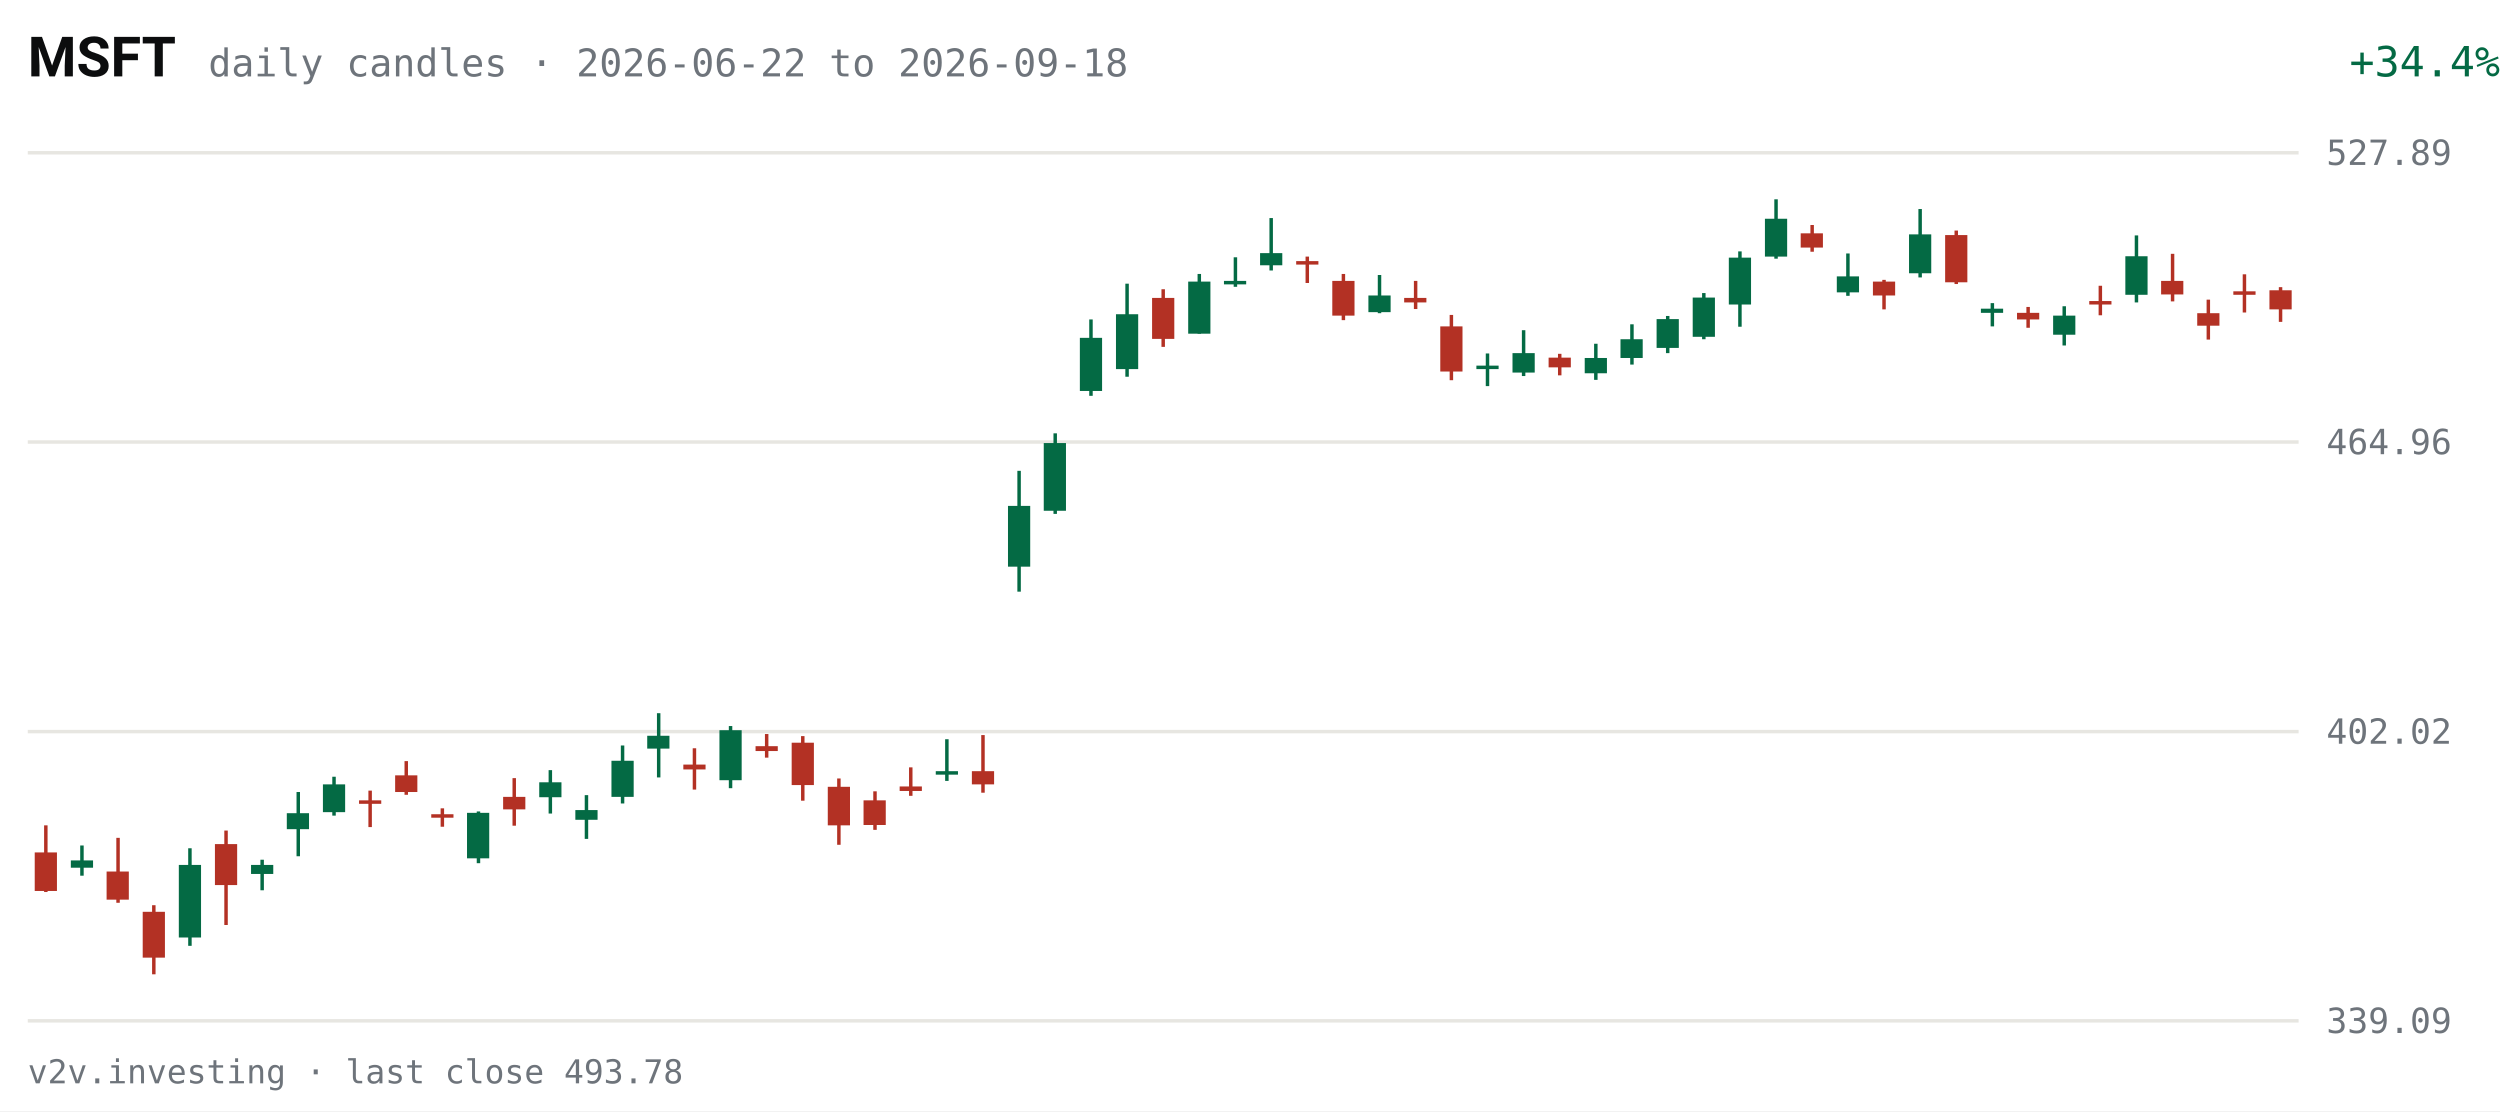
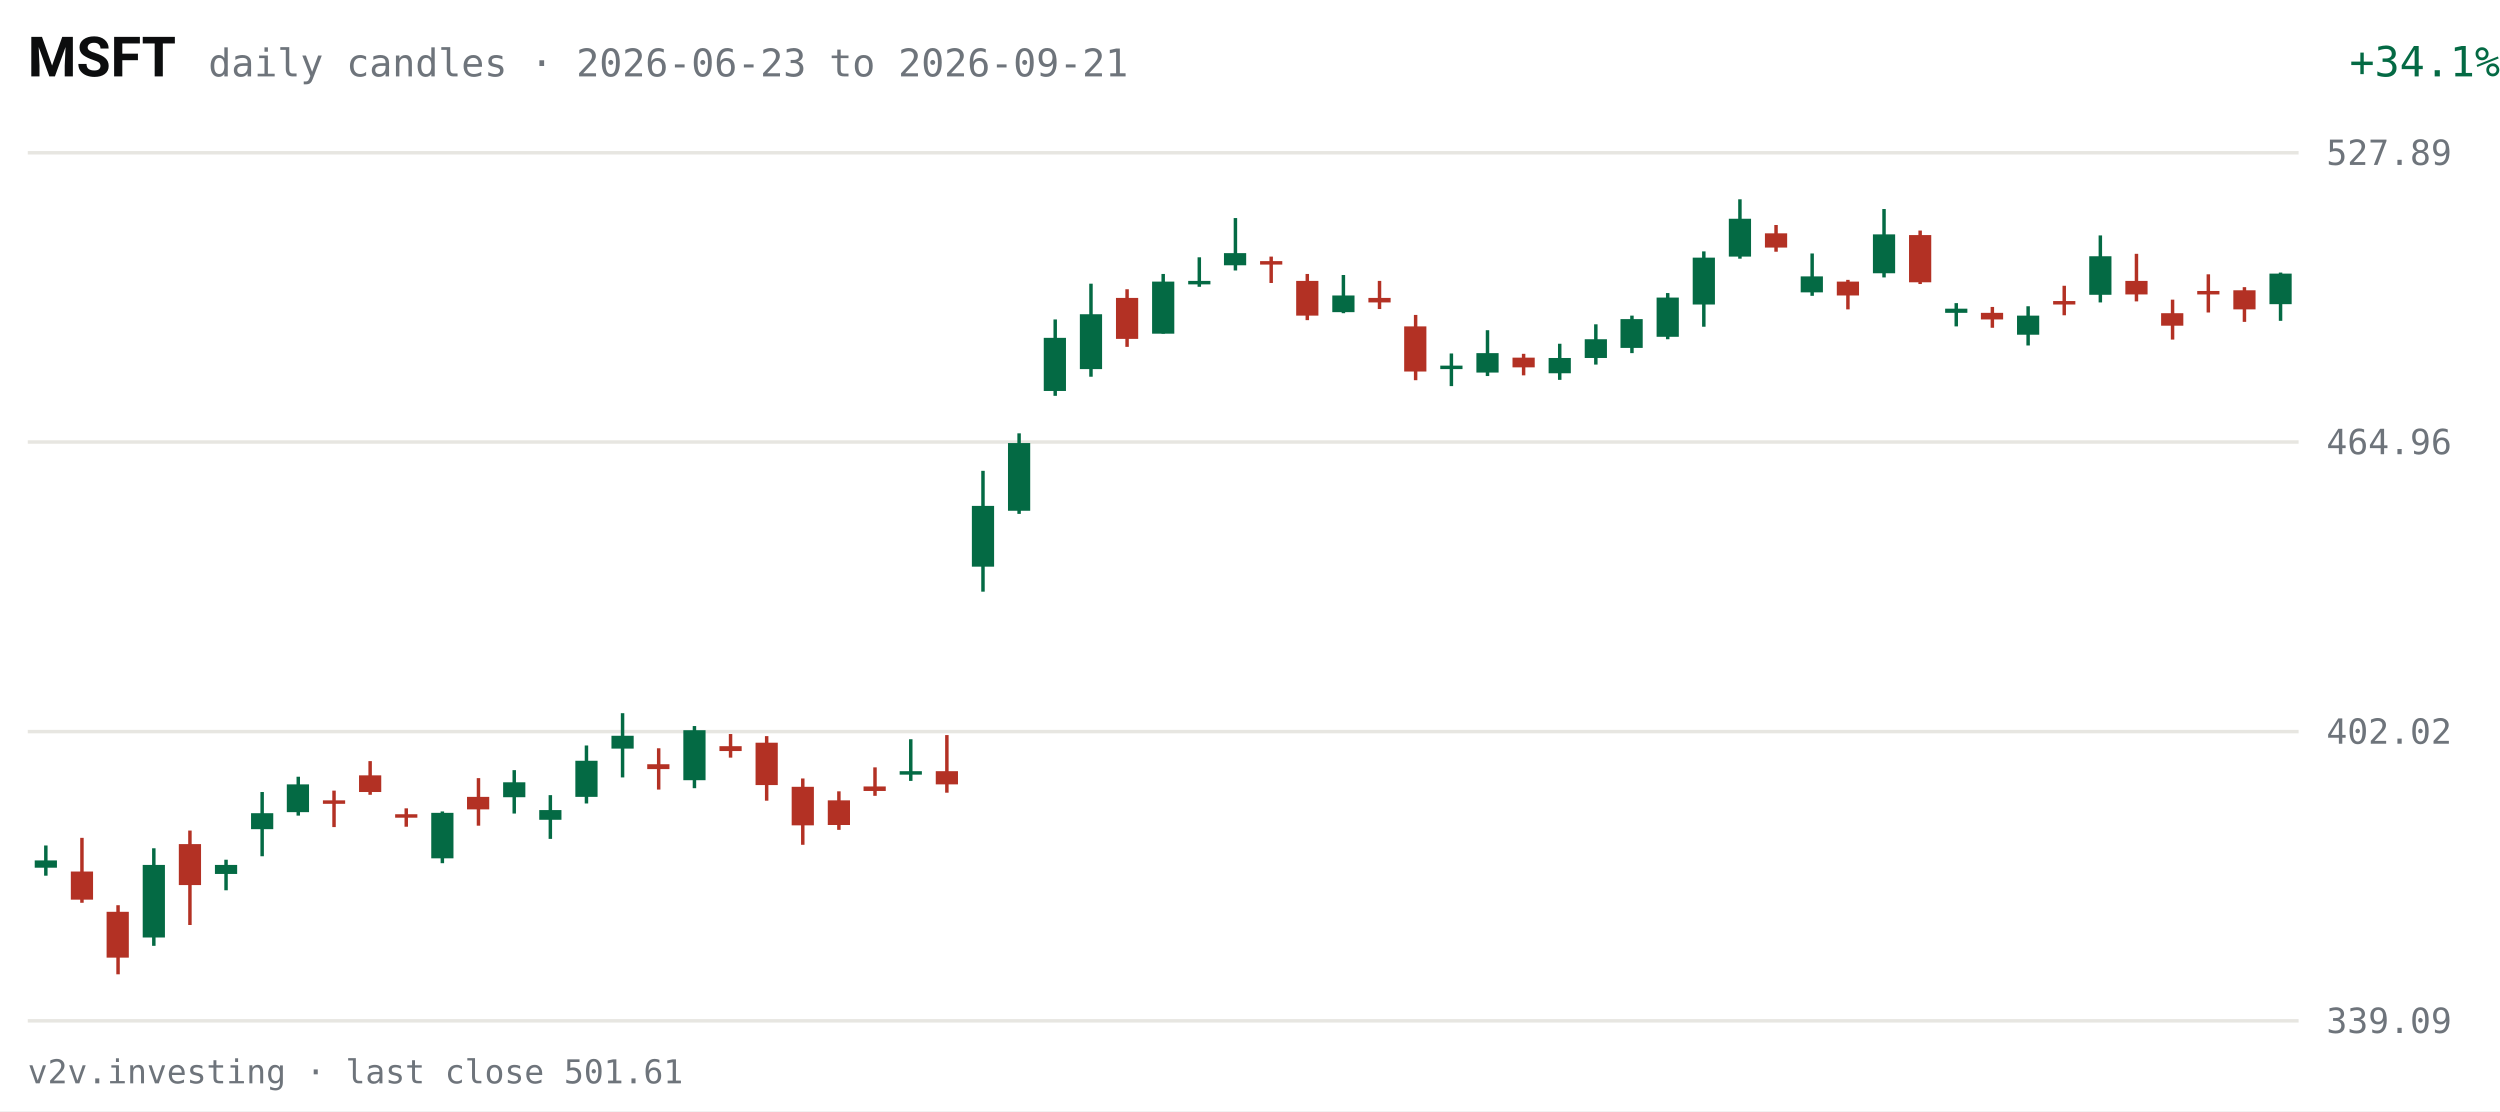
<svg xmlns="http://www.w3.org/2000/svg" viewBox="0 0 720 320" width="720" height="320" role="img" aria-label="MSFT daily candles, last 63 sessions">
  <rect width="720" height="320" fill="#FFFFFF" />
  <text x="8" y="22" fill="#0C0D0E" font-size="16" font-weight="600" font-family="system-ui,-apple-system,Segoe UI,Roboto,sans-serif">MSFT</text>
-   <text x="60" y="22" fill="#6E747B" font-size="11" font-family="ui-monospace,SFMono-Regular,Menlo,Consolas,monospace">daily candles · 2026-06-22 to 2026-09-18</text>
-   <text x="670" y="22" fill="#046A44" font-size="12" text-anchor="end" font-family="ui-monospace,SFMono-Regular,Menlo,Consolas,monospace" transform="translate(50,0)">+34.4%</text>
+   <text x="60" y="22" fill="#6E747B" font-size="11" font-family="ui-monospace,SFMono-Regular,Menlo,Consolas,monospace">daily candles · 2026-06-23 to 2026-09-21</text>
+   <text x="670" y="22" fill="#046A44" font-size="12" text-anchor="end" font-family="ui-monospace,SFMono-Regular,Menlo,Consolas,monospace" transform="translate(50,0)">+34.1%</text>
  <g font-family="ui-monospace,SFMono-Regular,Menlo,Consolas,monospace">
    <line x1="8" y1="294.0" x2="662" y2="294.0" stroke="#E7E6E1" stroke-width="1" />
    <text x="670" y="297.5" fill="#6E747B" font-size="10">339.09</text>
    <line x1="8" y1="210.7" x2="662" y2="210.7" stroke="#E7E6E1" stroke-width="1" />
    <text x="670" y="214.2" fill="#6E747B" font-size="10">402.02</text>
    <line x1="8" y1="127.3" x2="662" y2="127.3" stroke="#E7E6E1" stroke-width="1" />
    <text x="670" y="130.8" fill="#6E747B" font-size="10">464.96</text>
    <line x1="8" y1="44.0" x2="662" y2="44.0" stroke="#E7E6E1" stroke-width="1" />
    <text x="670" y="47.5" fill="#6E747B" font-size="10">527.89</text>
-     <line x1="13.2" y1="237.7" x2="13.2" y2="256.9" stroke="#B33124" stroke-width="1" />
-     <rect x="10.0" y="245.5" width="6.4" height="11.1" fill="#B33124" />
-     <line x1="23.6" y1="243.5" x2="23.6" y2="252.2" stroke="#046A44" stroke-width="1" />
-     <rect x="20.4" y="247.8" width="6.4" height="2.1" fill="#046A44" />
-     <line x1="34.0" y1="241.3" x2="34.0" y2="260.0" stroke="#B33124" stroke-width="1" />
-     <rect x="30.7" y="251.0" width="6.4" height="8.1" fill="#B33124" />
-     <line x1="44.3" y1="260.7" x2="44.3" y2="280.6" stroke="#B33124" stroke-width="1" />
-     <rect x="41.1" y="262.6" width="6.4" height="13.2" fill="#B33124" />
-     <line x1="54.7" y1="244.3" x2="54.7" y2="272.4" stroke="#046A44" stroke-width="1" />
-     <rect x="51.5" y="249.1" width="6.4" height="20.9" fill="#046A44" />
-     <line x1="65.1" y1="239.2" x2="65.1" y2="266.4" stroke="#B33124" stroke-width="1" />
-     <rect x="61.9" y="243.1" width="6.4" height="11.8" fill="#B33124" />
-     <line x1="75.5" y1="247.6" x2="75.5" y2="256.4" stroke="#046A44" stroke-width="1" />
-     <rect x="72.3" y="249.1" width="6.4" height="2.6" fill="#046A44" />
-     <line x1="85.9" y1="228.1" x2="85.9" y2="246.6" stroke="#046A44" stroke-width="1" />
-     <rect x="82.6" y="234.2" width="6.4" height="4.6" fill="#046A44" />
-     <line x1="96.2" y1="223.7" x2="96.2" y2="234.9" stroke="#046A44" stroke-width="1" />
-     <rect x="93.0" y="225.9" width="6.4" height="8.0" fill="#046A44" />
-     <line x1="106.6" y1="227.7" x2="106.6" y2="238.2" stroke="#B33124" stroke-width="1" />
-     <rect x="103.4" y="230.5" width="6.4" height="1.0" fill="#B33124" />
-     <line x1="117.0" y1="219.2" x2="117.0" y2="228.9" stroke="#B33124" stroke-width="1" />
-     <rect x="113.8" y="223.3" width="6.4" height="4.8" fill="#B33124" />
-     <line x1="127.4" y1="232.8" x2="127.4" y2="238.1" stroke="#B33124" stroke-width="1" />
-     <rect x="124.2" y="234.5" width="6.4" height="1.0" fill="#B33124" />
-     <line x1="137.8" y1="233.7" x2="137.8" y2="248.6" stroke="#046A44" stroke-width="1" />
-     <rect x="134.5" y="234.1" width="6.4" height="13.1" fill="#046A44" />
-     <line x1="148.1" y1="224.1" x2="148.1" y2="237.8" stroke="#B33124" stroke-width="1" />
-     <rect x="144.9" y="229.5" width="6.4" height="3.6" fill="#B33124" />
-     <line x1="158.5" y1="221.8" x2="158.5" y2="234.3" stroke="#046A44" stroke-width="1" />
-     <rect x="155.3" y="225.3" width="6.4" height="4.3" fill="#046A44" />
-     <line x1="168.9" y1="229.0" x2="168.9" y2="241.6" stroke="#046A44" stroke-width="1" />
-     <rect x="165.7" y="233.3" width="6.4" height="2.8" fill="#046A44" />
-     <line x1="179.3" y1="214.7" x2="179.3" y2="231.4" stroke="#046A44" stroke-width="1" />
-     <rect x="176.1" y="219.1" width="6.4" height="10.4" fill="#046A44" />
-     <line x1="189.7" y1="205.4" x2="189.7" y2="223.9" stroke="#046A44" stroke-width="1" />
-     <rect x="186.4" y="211.9" width="6.4" height="3.7" fill="#046A44" />
-     <line x1="200.0" y1="215.5" x2="200.0" y2="227.4" stroke="#B33124" stroke-width="1" />
-     <rect x="196.8" y="220.2" width="6.4" height="1.4" fill="#B33124" />
-     <line x1="210.4" y1="209.1" x2="210.4" y2="227.0" stroke="#046A44" stroke-width="1" />
-     <rect x="207.2" y="210.3" width="6.4" height="14.4" fill="#046A44" />
-     <line x1="220.8" y1="211.4" x2="220.8" y2="218.2" stroke="#B33124" stroke-width="1" />
-     <rect x="217.6" y="214.9" width="6.4" height="1.4" fill="#B33124" />
-     <line x1="231.2" y1="212.0" x2="231.2" y2="230.6" stroke="#B33124" stroke-width="1" />
-     <rect x="228.0" y="213.9" width="6.4" height="12.2" fill="#B33124" />
-     <line x1="241.6" y1="224.2" x2="241.6" y2="243.3" stroke="#B33124" stroke-width="1" />
-     <rect x="238.4" y="226.6" width="6.4" height="11.1" fill="#B33124" />
-     <line x1="252.0" y1="227.9" x2="252.0" y2="239.0" stroke="#B33124" stroke-width="1" />
-     <rect x="248.7" y="230.5" width="6.4" height="7.1" fill="#B33124" />
-     <line x1="262.3" y1="221.0" x2="262.3" y2="229.2" stroke="#B33124" stroke-width="1" />
-     <rect x="259.1" y="226.5" width="6.4" height="1.3" fill="#B33124" />
-     <line x1="272.7" y1="212.9" x2="272.7" y2="224.9" stroke="#046A44" stroke-width="1" />
-     <rect x="269.5" y="222.1" width="6.4" height="1.0" fill="#046A44" />
-     <line x1="283.1" y1="211.7" x2="283.1" y2="228.3" stroke="#B33124" stroke-width="1" />
-     <rect x="279.9" y="222.1" width="6.4" height="3.8" fill="#B33124" />
-     <line x1="293.5" y1="135.6" x2="293.5" y2="170.4" stroke="#046A44" stroke-width="1" />
-     <rect x="290.3" y="145.7" width="6.4" height="17.5" fill="#046A44" />
-     <line x1="303.9" y1="124.8" x2="303.9" y2="148.0" stroke="#046A44" stroke-width="1" />
-     <rect x="300.6" y="127.6" width="6.4" height="19.5" fill="#046A44" />
-     <line x1="314.2" y1="92.0" x2="314.2" y2="114.0" stroke="#046A44" stroke-width="1" />
-     <rect x="311.0" y="97.3" width="6.4" height="15.3" fill="#046A44" />
-     <line x1="324.6" y1="81.7" x2="324.6" y2="108.5" stroke="#046A44" stroke-width="1" />
-     <rect x="321.4" y="90.5" width="6.4" height="15.8" fill="#046A44" />
-     <line x1="335.0" y1="83.3" x2="335.0" y2="99.9" stroke="#B33124" stroke-width="1" />
-     <rect x="331.8" y="85.8" width="6.4" height="11.8" fill="#B33124" />
-     <line x1="345.4" y1="78.9" x2="345.4" y2="96.1" stroke="#046A44" stroke-width="1" />
-     <rect x="342.2" y="81.1" width="6.4" height="15.0" fill="#046A44" />
-     <line x1="355.8" y1="74.1" x2="355.8" y2="82.6" stroke="#046A44" stroke-width="1" />
-     <rect x="352.5" y="80.9" width="6.4" height="1.0" fill="#046A44" />
-     <line x1="366.1" y1="62.8" x2="366.1" y2="77.9" stroke="#046A44" stroke-width="1" />
-     <rect x="362.9" y="72.9" width="6.4" height="3.5" fill="#046A44" />
-     <line x1="376.5" y1="73.9" x2="376.5" y2="81.5" stroke="#B33124" stroke-width="1" />
-     <rect x="373.3" y="75.2" width="6.4" height="1.0" fill="#B33124" />
-     <line x1="386.9" y1="78.9" x2="386.9" y2="92.2" stroke="#B33124" stroke-width="1" />
-     <rect x="383.7" y="80.9" width="6.4" height="10.0" fill="#B33124" />
-     <line x1="397.3" y1="79.2" x2="397.3" y2="90.2" stroke="#046A44" stroke-width="1" />
-     <rect x="394.1" y="85.1" width="6.4" height="4.8" fill="#046A44" />
-     <line x1="407.7" y1="80.9" x2="407.7" y2="89.0" stroke="#B33124" stroke-width="1" />
-     <rect x="404.4" y="85.8" width="6.4" height="1.3" fill="#B33124" />
-     <line x1="418.0" y1="90.7" x2="418.0" y2="109.5" stroke="#B33124" stroke-width="1" />
-     <rect x="414.8" y="94.0" width="6.4" height="13.0" fill="#B33124" />
-     <line x1="428.4" y1="101.8" x2="428.4" y2="111.2" stroke="#046A44" stroke-width="1" />
-     <rect x="425.2" y="105.3" width="6.4" height="1.0" fill="#046A44" />
-     <line x1="438.8" y1="95.1" x2="438.8" y2="108.3" stroke="#046A44" stroke-width="1" />
-     <rect x="435.6" y="101.7" width="6.4" height="5.6" fill="#046A44" />
-     <line x1="449.2" y1="101.9" x2="449.2" y2="108.1" stroke="#B33124" stroke-width="1" />
-     <rect x="446.0" y="103.0" width="6.4" height="2.8" fill="#B33124" />
-     <line x1="459.6" y1="99.0" x2="459.6" y2="109.4" stroke="#046A44" stroke-width="1" />
-     <rect x="456.4" y="103.1" width="6.4" height="4.4" fill="#046A44" />
-     <line x1="470.0" y1="93.4" x2="470.0" y2="105.0" stroke="#046A44" stroke-width="1" />
-     <rect x="466.7" y="97.7" width="6.4" height="5.4" fill="#046A44" />
-     <line x1="480.3" y1="91.0" x2="480.3" y2="101.7" stroke="#046A44" stroke-width="1" />
-     <rect x="477.1" y="91.9" width="6.4" height="8.3" fill="#046A44" />
-     <line x1="490.7" y1="84.4" x2="490.7" y2="97.7" stroke="#046A44" stroke-width="1" />
-     <rect x="487.5" y="85.7" width="6.4" height="11.3" fill="#046A44" />
-     <line x1="501.1" y1="72.4" x2="501.1" y2="94.1" stroke="#046A44" stroke-width="1" />
-     <rect x="497.9" y="74.2" width="6.4" height="13.5" fill="#046A44" />
-     <line x1="511.5" y1="57.4" x2="511.5" y2="74.5" stroke="#046A44" stroke-width="1" />
-     <rect x="508.3" y="63.0" width="6.4" height="10.9" fill="#046A44" />
-     <line x1="521.9" y1="64.8" x2="521.9" y2="72.5" stroke="#B33124" stroke-width="1" />
-     <rect x="518.6" y="67.2" width="6.4" height="4.1" fill="#B33124" />
-     <line x1="532.2" y1="73.0" x2="532.2" y2="85.2" stroke="#046A44" stroke-width="1" />
-     <rect x="529.0" y="79.6" width="6.4" height="4.6" fill="#046A44" />
-     <line x1="542.6" y1="80.6" x2="542.6" y2="89.1" stroke="#B33124" stroke-width="1" />
-     <rect x="539.4" y="81.1" width="6.4" height="4.0" fill="#B33124" />
-     <line x1="553.0" y1="60.2" x2="553.0" y2="79.9" stroke="#046A44" stroke-width="1" />
-     <rect x="549.8" y="67.5" width="6.4" height="11.2" fill="#046A44" />
-     <line x1="563.4" y1="66.4" x2="563.4" y2="81.8" stroke="#B33124" stroke-width="1" />
-     <rect x="560.2" y="67.7" width="6.4" height="13.6" fill="#B33124" />
-     <line x1="573.8" y1="87.3" x2="573.8" y2="94.0" stroke="#046A44" stroke-width="1" />
-     <rect x="570.5" y="88.9" width="6.4" height="1.2" fill="#046A44" />
-     <line x1="584.1" y1="88.4" x2="584.1" y2="94.4" stroke="#B33124" stroke-width="1" />
-     <rect x="580.9" y="90.1" width="6.4" height="1.9" fill="#B33124" />
-     <line x1="594.5" y1="88.2" x2="594.5" y2="99.5" stroke="#046A44" stroke-width="1" />
-     <rect x="591.3" y="90.9" width="6.4" height="5.5" fill="#046A44" />
-     <line x1="604.9" y1="82.3" x2="604.9" y2="90.8" stroke="#B33124" stroke-width="1" />
-     <rect x="601.7" y="86.7" width="6.4" height="1.0" fill="#B33124" />
-     <line x1="615.3" y1="67.8" x2="615.3" y2="87.1" stroke="#046A44" stroke-width="1" />
-     <rect x="612.1" y="73.8" width="6.4" height="11.1" fill="#046A44" />
-     <line x1="625.7" y1="73.1" x2="625.7" y2="86.8" stroke="#B33124" stroke-width="1" />
-     <rect x="622.4" y="80.9" width="6.4" height="3.9" fill="#B33124" />
-     <line x1="636.0" y1="86.3" x2="636.0" y2="97.8" stroke="#B33124" stroke-width="1" />
-     <rect x="632.8" y="90.2" width="6.4" height="3.6" fill="#B33124" />
-     <line x1="646.4" y1="79.0" x2="646.4" y2="90.0" stroke="#B33124" stroke-width="1" />
-     <rect x="643.2" y="83.9" width="6.4" height="1.0" fill="#B33124" />
-     <line x1="656.8" y1="82.7" x2="656.8" y2="92.7" stroke="#B33124" stroke-width="1" />
-     <rect x="653.6" y="83.6" width="6.4" height="5.5" fill="#B33124" />
+     <line x1="13.2" y1="243.5" x2="13.2" y2="252.2" stroke="#046A44" stroke-width="1" />
+     <rect x="10.0" y="247.8" width="6.4" height="2.1" fill="#046A44" />
+     <line x1="23.6" y1="241.3" x2="23.6" y2="260.0" stroke="#B33124" stroke-width="1" />
+     <rect x="20.4" y="251.0" width="6.4" height="8.1" fill="#B33124" />
+     <line x1="34.0" y1="260.7" x2="34.0" y2="280.6" stroke="#B33124" stroke-width="1" />
+     <rect x="30.7" y="262.6" width="6.4" height="13.2" fill="#B33124" />
+     <line x1="44.3" y1="244.3" x2="44.3" y2="272.4" stroke="#046A44" stroke-width="1" />
+     <rect x="41.1" y="249.1" width="6.4" height="20.9" fill="#046A44" />
+     <line x1="54.7" y1="239.2" x2="54.7" y2="266.4" stroke="#B33124" stroke-width="1" />
+     <rect x="51.5" y="243.1" width="6.4" height="11.8" fill="#B33124" />
+     <line x1="65.1" y1="247.6" x2="65.1" y2="256.4" stroke="#046A44" stroke-width="1" />
+     <rect x="61.9" y="249.1" width="6.4" height="2.6" fill="#046A44" />
+     <line x1="75.5" y1="228.1" x2="75.5" y2="246.6" stroke="#046A44" stroke-width="1" />
+     <rect x="72.3" y="234.2" width="6.4" height="4.6" fill="#046A44" />
+     <line x1="85.9" y1="223.7" x2="85.9" y2="234.9" stroke="#046A44" stroke-width="1" />
+     <rect x="82.6" y="225.9" width="6.4" height="8.0" fill="#046A44" />
+     <line x1="96.2" y1="227.7" x2="96.2" y2="238.2" stroke="#B33124" stroke-width="1" />
+     <rect x="93.0" y="230.5" width="6.4" height="1.0" fill="#B33124" />
+     <line x1="106.6" y1="219.2" x2="106.6" y2="228.9" stroke="#B33124" stroke-width="1" />
+     <rect x="103.4" y="223.3" width="6.4" height="4.8" fill="#B33124" />
+     <line x1="117.0" y1="232.8" x2="117.0" y2="238.1" stroke="#B33124" stroke-width="1" />
+     <rect x="113.8" y="234.5" width="6.4" height="1.0" fill="#B33124" />
+     <line x1="127.4" y1="233.7" x2="127.4" y2="248.6" stroke="#046A44" stroke-width="1" />
+     <rect x="124.2" y="234.1" width="6.4" height="13.1" fill="#046A44" />
+     <line x1="137.8" y1="224.1" x2="137.8" y2="237.8" stroke="#B33124" stroke-width="1" />
+     <rect x="134.5" y="229.5" width="6.4" height="3.6" fill="#B33124" />
+     <line x1="148.1" y1="221.8" x2="148.1" y2="234.3" stroke="#046A44" stroke-width="1" />
+     <rect x="144.9" y="225.3" width="6.4" height="4.3" fill="#046A44" />
+     <line x1="158.5" y1="229.0" x2="158.5" y2="241.6" stroke="#046A44" stroke-width="1" />
+     <rect x="155.3" y="233.3" width="6.4" height="2.8" fill="#046A44" />
+     <line x1="168.9" y1="214.7" x2="168.9" y2="231.4" stroke="#046A44" stroke-width="1" />
+     <rect x="165.7" y="219.1" width="6.4" height="10.4" fill="#046A44" />
+     <line x1="179.3" y1="205.4" x2="179.3" y2="223.9" stroke="#046A44" stroke-width="1" />
+     <rect x="176.1" y="211.9" width="6.4" height="3.7" fill="#046A44" />
+     <line x1="189.7" y1="215.5" x2="189.7" y2="227.4" stroke="#B33124" stroke-width="1" />
+     <rect x="186.4" y="220.1" width="6.4" height="1.4" fill="#B33124" />
+     <line x1="200.0" y1="209.1" x2="200.0" y2="227.0" stroke="#046A44" stroke-width="1" />
+     <rect x="196.8" y="210.3" width="6.4" height="14.4" fill="#046A44" />
+     <line x1="210.4" y1="211.4" x2="210.4" y2="218.2" stroke="#B33124" stroke-width="1" />
+     <rect x="207.2" y="214.9" width="6.4" height="1.4" fill="#B33124" />
+     <line x1="220.8" y1="212.0" x2="220.8" y2="230.6" stroke="#B33124" stroke-width="1" />
+     <rect x="217.6" y="213.9" width="6.4" height="12.2" fill="#B33124" />
+     <line x1="231.2" y1="224.2" x2="231.2" y2="243.3" stroke="#B33124" stroke-width="1" />
+     <rect x="228.0" y="226.6" width="6.4" height="11.1" fill="#B33124" />
+     <line x1="241.6" y1="227.9" x2="241.6" y2="239.0" stroke="#B33124" stroke-width="1" />
+     <rect x="238.4" y="230.5" width="6.4" height="7.1" fill="#B33124" />
+     <line x1="252.0" y1="221.0" x2="252.0" y2="229.2" stroke="#B33124" stroke-width="1" />
+     <rect x="248.7" y="226.5" width="6.4" height="1.3" fill="#B33124" />
+     <line x1="262.3" y1="212.9" x2="262.3" y2="224.9" stroke="#046A44" stroke-width="1" />
+     <rect x="259.1" y="222.1" width="6.4" height="1.0" fill="#046A44" />
+     <line x1="272.7" y1="211.7" x2="272.7" y2="228.3" stroke="#B33124" stroke-width="1" />
+     <rect x="269.5" y="222.1" width="6.4" height="3.8" fill="#B33124" />
+     <line x1="283.1" y1="135.6" x2="283.1" y2="170.4" stroke="#046A44" stroke-width="1" />
+     <rect x="279.9" y="145.7" width="6.4" height="17.5" fill="#046A44" />
+     <line x1="293.5" y1="124.8" x2="293.5" y2="148.0" stroke="#046A44" stroke-width="1" />
+     <rect x="290.3" y="127.6" width="6.4" height="19.5" fill="#046A44" />
+     <line x1="303.9" y1="92.0" x2="303.9" y2="114.0" stroke="#046A44" stroke-width="1" />
+     <rect x="300.6" y="97.3" width="6.4" height="15.3" fill="#046A44" />
+     <line x1="314.2" y1="81.7" x2="314.2" y2="108.5" stroke="#046A44" stroke-width="1" />
+     <rect x="311.0" y="90.5" width="6.4" height="15.8" fill="#046A44" />
+     <line x1="324.6" y1="83.3" x2="324.6" y2="99.9" stroke="#B33124" stroke-width="1" />
+     <rect x="321.4" y="85.8" width="6.4" height="11.8" fill="#B33124" />
+     <line x1="335.0" y1="78.9" x2="335.0" y2="96.1" stroke="#046A44" stroke-width="1" />
+     <rect x="331.8" y="81.1" width="6.4" height="15.0" fill="#046A44" />
+     <line x1="345.4" y1="74.1" x2="345.4" y2="82.6" stroke="#046A44" stroke-width="1" />
+     <rect x="342.2" y="80.9" width="6.4" height="1.0" fill="#046A44" />
+     <line x1="355.8" y1="62.8" x2="355.8" y2="77.9" stroke="#046A44" stroke-width="1" />
+     <rect x="352.5" y="72.9" width="6.4" height="3.5" fill="#046A44" />
+     <line x1="366.1" y1="73.9" x2="366.1" y2="81.5" stroke="#B33124" stroke-width="1" />
+     <rect x="362.9" y="75.2" width="6.4" height="1.0" fill="#B33124" />
+     <line x1="376.5" y1="78.9" x2="376.5" y2="92.2" stroke="#B33124" stroke-width="1" />
+     <rect x="373.3" y="80.9" width="6.4" height="10.0" fill="#B33124" />
+     <line x1="386.9" y1="79.2" x2="386.9" y2="90.2" stroke="#046A44" stroke-width="1" />
+     <rect x="383.7" y="85.1" width="6.4" height="4.8" fill="#046A44" />
+     <line x1="397.3" y1="80.9" x2="397.3" y2="89.0" stroke="#B33124" stroke-width="1" />
+     <rect x="394.1" y="85.8" width="6.4" height="1.3" fill="#B33124" />
+     <line x1="407.7" y1="90.7" x2="407.7" y2="109.5" stroke="#B33124" stroke-width="1" />
+     <rect x="404.4" y="94.0" width="6.4" height="13.0" fill="#B33124" />
+     <line x1="418.0" y1="101.8" x2="418.0" y2="111.2" stroke="#046A44" stroke-width="1" />
+     <rect x="414.8" y="105.3" width="6.4" height="1.0" fill="#046A44" />
+     <line x1="428.4" y1="95.1" x2="428.4" y2="108.3" stroke="#046A44" stroke-width="1" />
+     <rect x="425.2" y="101.7" width="6.4" height="5.6" fill="#046A44" />
+     <line x1="438.8" y1="101.9" x2="438.8" y2="108.1" stroke="#B33124" stroke-width="1" />
+     <rect x="435.6" y="103.0" width="6.4" height="2.8" fill="#B33124" />
+     <line x1="449.2" y1="99.0" x2="449.2" y2="109.4" stroke="#046A44" stroke-width="1" />
+     <rect x="446.0" y="103.1" width="6.4" height="4.4" fill="#046A44" />
+     <line x1="459.6" y1="93.4" x2="459.6" y2="105.0" stroke="#046A44" stroke-width="1" />
+     <rect x="456.4" y="97.7" width="6.4" height="5.4" fill="#046A44" />
+     <line x1="470.0" y1="90.9" x2="470.0" y2="101.7" stroke="#046A44" stroke-width="1" />
+     <rect x="466.7" y="91.9" width="6.4" height="8.3" fill="#046A44" />
+     <line x1="480.3" y1="84.4" x2="480.3" y2="97.7" stroke="#046A44" stroke-width="1" />
+     <rect x="477.1" y="85.7" width="6.4" height="11.3" fill="#046A44" />
+     <line x1="490.7" y1="72.4" x2="490.7" y2="94.1" stroke="#046A44" stroke-width="1" />
+     <rect x="487.5" y="74.2" width="6.4" height="13.5" fill="#046A44" />
+     <line x1="501.1" y1="57.4" x2="501.1" y2="74.5" stroke="#046A44" stroke-width="1" />
+     <rect x="497.9" y="63.0" width="6.4" height="10.9" fill="#046A44" />
+     <line x1="511.5" y1="64.8" x2="511.5" y2="72.5" stroke="#B33124" stroke-width="1" />
+     <rect x="508.3" y="67.2" width="6.4" height="4.1" fill="#B33124" />
+     <line x1="521.9" y1="73.0" x2="521.9" y2="85.2" stroke="#046A44" stroke-width="1" />
+     <rect x="518.6" y="79.6" width="6.4" height="4.6" fill="#046A44" />
+     <line x1="532.2" y1="80.6" x2="532.2" y2="89.1" stroke="#B33124" stroke-width="1" />
+     <rect x="529.0" y="81.1" width="6.4" height="4.0" fill="#B33124" />
+     <line x1="542.6" y1="60.2" x2="542.6" y2="79.9" stroke="#046A44" stroke-width="1" />
+     <rect x="539.4" y="67.5" width="6.4" height="11.2" fill="#046A44" />
+     <line x1="553.0" y1="66.4" x2="553.0" y2="81.8" stroke="#B33124" stroke-width="1" />
+     <rect x="549.8" y="67.7" width="6.4" height="13.6" fill="#B33124" />
+     <line x1="563.4" y1="87.3" x2="563.4" y2="94.0" stroke="#046A44" stroke-width="1" />
+     <rect x="560.2" y="88.9" width="6.4" height="1.2" fill="#046A44" />
+     <line x1="573.8" y1="88.4" x2="573.8" y2="94.4" stroke="#B33124" stroke-width="1" />
+     <rect x="570.5" y="90.1" width="6.4" height="1.9" fill="#B33124" />
+     <line x1="584.1" y1="88.2" x2="584.1" y2="99.5" stroke="#046A44" stroke-width="1" />
+     <rect x="580.9" y="90.9" width="6.4" height="5.5" fill="#046A44" />
+     <line x1="594.5" y1="82.3" x2="594.5" y2="90.8" stroke="#B33124" stroke-width="1" />
+     <rect x="591.3" y="86.7" width="6.4" height="1.0" fill="#B33124" />
+     <line x1="604.9" y1="67.8" x2="604.9" y2="87.1" stroke="#046A44" stroke-width="1" />
+     <rect x="601.7" y="73.8" width="6.4" height="11.1" fill="#046A44" />
+     <line x1="615.3" y1="73.1" x2="615.3" y2="86.8" stroke="#B33124" stroke-width="1" />
+     <rect x="612.1" y="80.9" width="6.4" height="3.9" fill="#B33124" />
+     <line x1="625.7" y1="86.3" x2="625.7" y2="97.8" stroke="#B33124" stroke-width="1" />
+     <rect x="622.4" y="90.2" width="6.4" height="3.6" fill="#B33124" />
+     <line x1="636.0" y1="79.0" x2="636.0" y2="90.0" stroke="#B33124" stroke-width="1" />
+     <rect x="632.8" y="83.8" width="6.4" height="1.0" fill="#B33124" />
+     <line x1="646.4" y1="82.7" x2="646.4" y2="92.7" stroke="#B33124" stroke-width="1" />
+     <rect x="643.2" y="83.6" width="6.4" height="5.5" fill="#B33124" />
+     <line x1="656.8" y1="78.5" x2="656.8" y2="92.4" stroke="#046A44" stroke-width="1" />
+     <rect x="653.6" y="78.8" width="6.4" height="8.8" fill="#046A44" />
  </g>
-   <text x="8" y="312" fill="#6E747B" font-size="9.5" font-family="ui-monospace,SFMono-Regular,Menlo,Consolas,monospace">v2v.investing · last close 493.78</text>
+   <text x="8" y="312" fill="#6E747B" font-size="9.5" font-family="ui-monospace,SFMono-Regular,Menlo,Consolas,monospace">v2v.investing · last close 501.61</text>
</svg>
